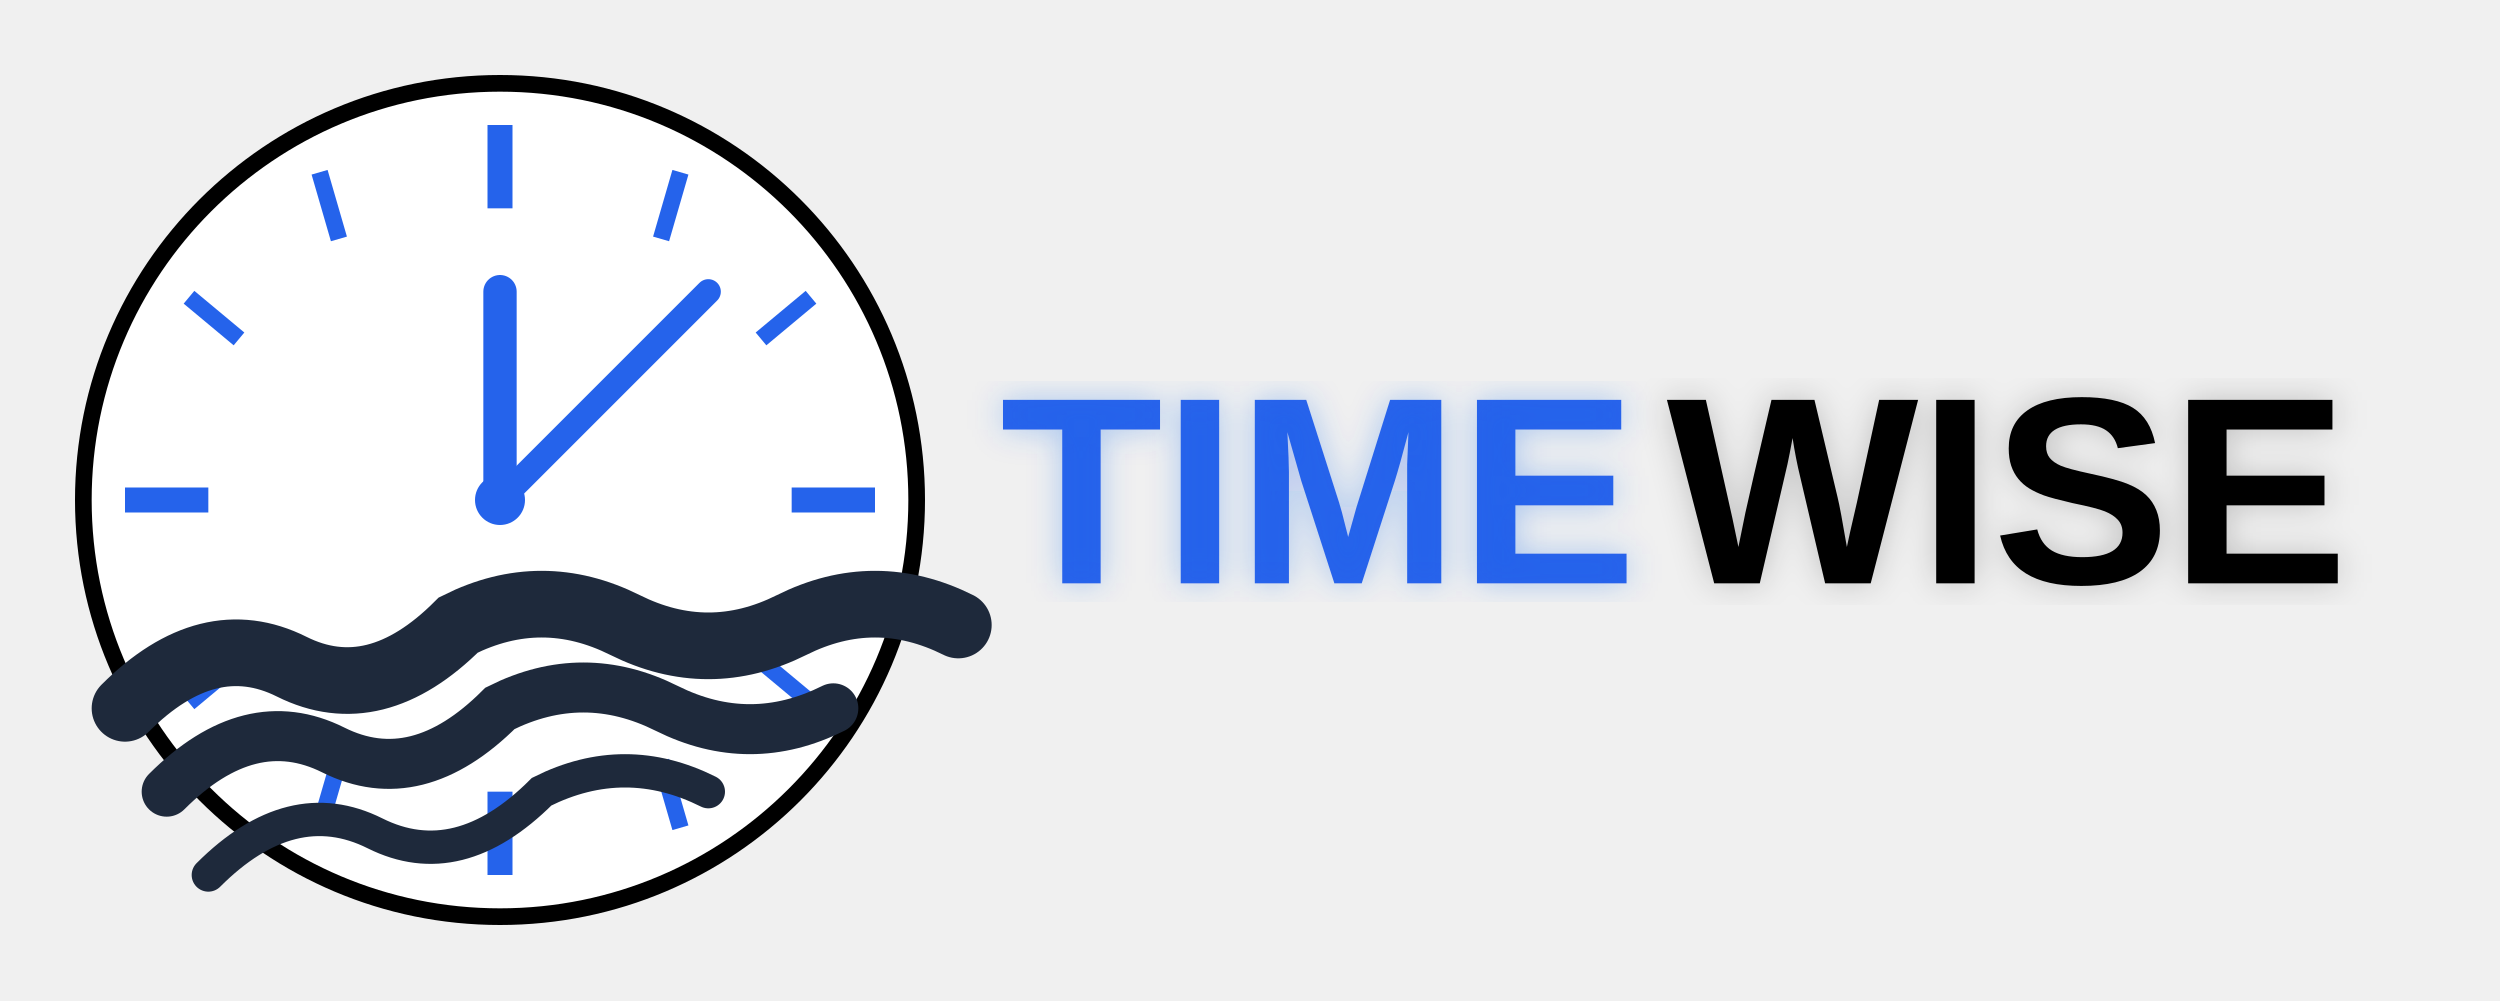
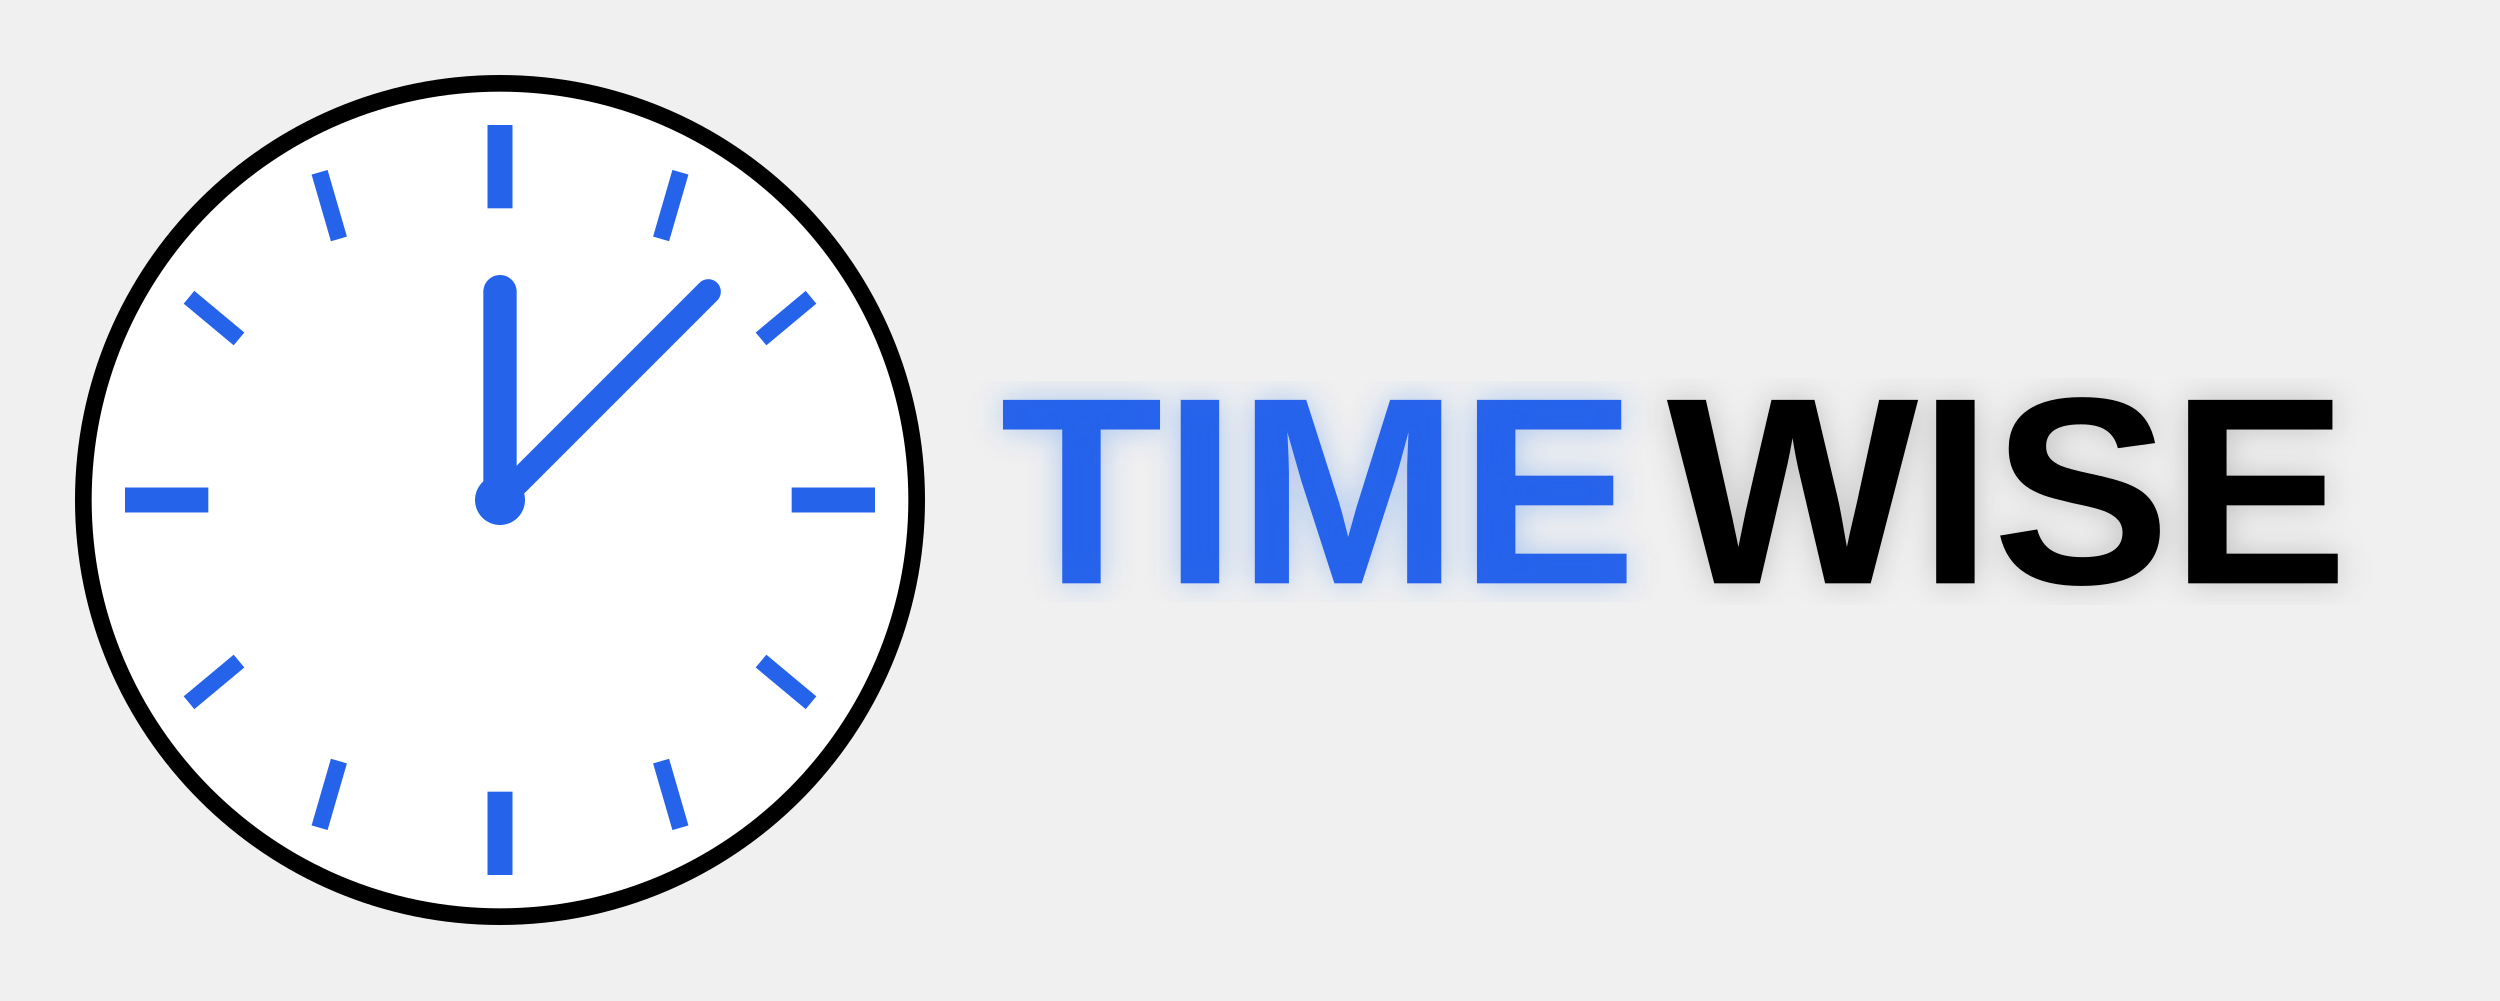
<svg xmlns="http://www.w3.org/2000/svg" width="300" height="120" style="">
  <defs>
    <filter id="blur" x="-10%" y="-10%" width="120%" height="120%">
      <feGaussianBlur in="SourceGraphic" stdDeviation="2" />
    </filter>
  </defs>
  <circle cx="60" cy="60" r="50" fill="#FFFFFF" stroke="#000" stroke-width="2" />
  <line x1="60" y1="15" x2="60" y2="25" stroke="#2563EB" stroke-width="3" />
  <line x1="81.65" y1="20.67" x2="79.33" y2="28.67" stroke="#2563EB" stroke-width="2" />
  <line x1="97.32" y1="35.67" x2="91.32" y2="40.67" stroke="#2563EB" stroke-width="2" />
  <line x1="105" y1="60" x2="95" y2="60" stroke="#2563EB" stroke-width="3" />
  <line x1="97.32" y1="84.33" x2="91.32" y2="79.33" stroke="#2563EB" stroke-width="2" />
  <line x1="81.65" y1="99.33" x2="79.33" y2="91.33" stroke="#2563EB" stroke-width="2" />
  <line x1="60" y1="105" x2="60" y2="95" stroke="#2563EB" stroke-width="3" />
  <line x1="38.35" y1="99.33" x2="40.67" y2="91.33" stroke="#2563EB" stroke-width="2" />
  <line x1="22.68" y1="84.33" x2="28.68" y2="79.33" stroke="#2563EB" stroke-width="2" />
  <line x1="15" y1="60" x2="25" y2="60" stroke="#2563EB" stroke-width="3" />
  <line x1="22.68" y1="35.67" x2="28.68" y2="40.67" stroke="#2563EB" stroke-width="2" />
  <line x1="38.35" y1="20.67" x2="40.67" y2="28.67" stroke="#2563EB" stroke-width="2" />
  <line x1="60" y1="60" x2="60" y2="35" stroke="#2563EB" stroke-width="4" stroke-linecap="round" />
  <line x1="60" y1="60" x2="85" y2="35" stroke="#2563EB" stroke-width="3" stroke-linecap="round" />
  <circle cx="60" cy="60" r="3" fill="#2563EB" />
-   <path d="M 15 85 Q 25 75 35 80 Q 45 85 55 75 Q 65 70 75 75 Q 85 80 95 75 Q 105 70 115 75" fill="none" stroke="#1E293B" stroke-width="8" stroke-linecap="round" />
-   <path d="M 20 95 Q 30 85 40 90 Q 50 95 60 85 Q 70 80 80 85 Q 90 90 100 85" fill="none" stroke="#1E293B" stroke-width="6" stroke-linecap="round" />
-   <path d="M 25 105 Q 35 95 45 100 Q 55 105 65 95 Q 75 90 85 95" fill="none" stroke="#1E293B" stroke-width="4" stroke-linecap="round" />
  <text x="120" y="70" font-size="32" font-weight="bold" fill="#2563EB" font-family="Arial, sans-serif">TIME</text>
  <text x="200" y="70" font-size="32" font-weight="bold" fill="#000000" font-family="Arial, sans-serif">WISE</text>
  <text x="120" y="70" font-size="32" font-weight="bold" fill="#2563EB" fill-opacity="0.3" font-family="Arial, sans-serif" filter="url(#blur)">TIME</text>
  <text x="200" y="70" font-size="32" font-weight="bold" fill="#000000" fill-opacity="0.2" font-family="Arial, sans-serif" filter="url(#blur)">WISE</text>
</svg>
